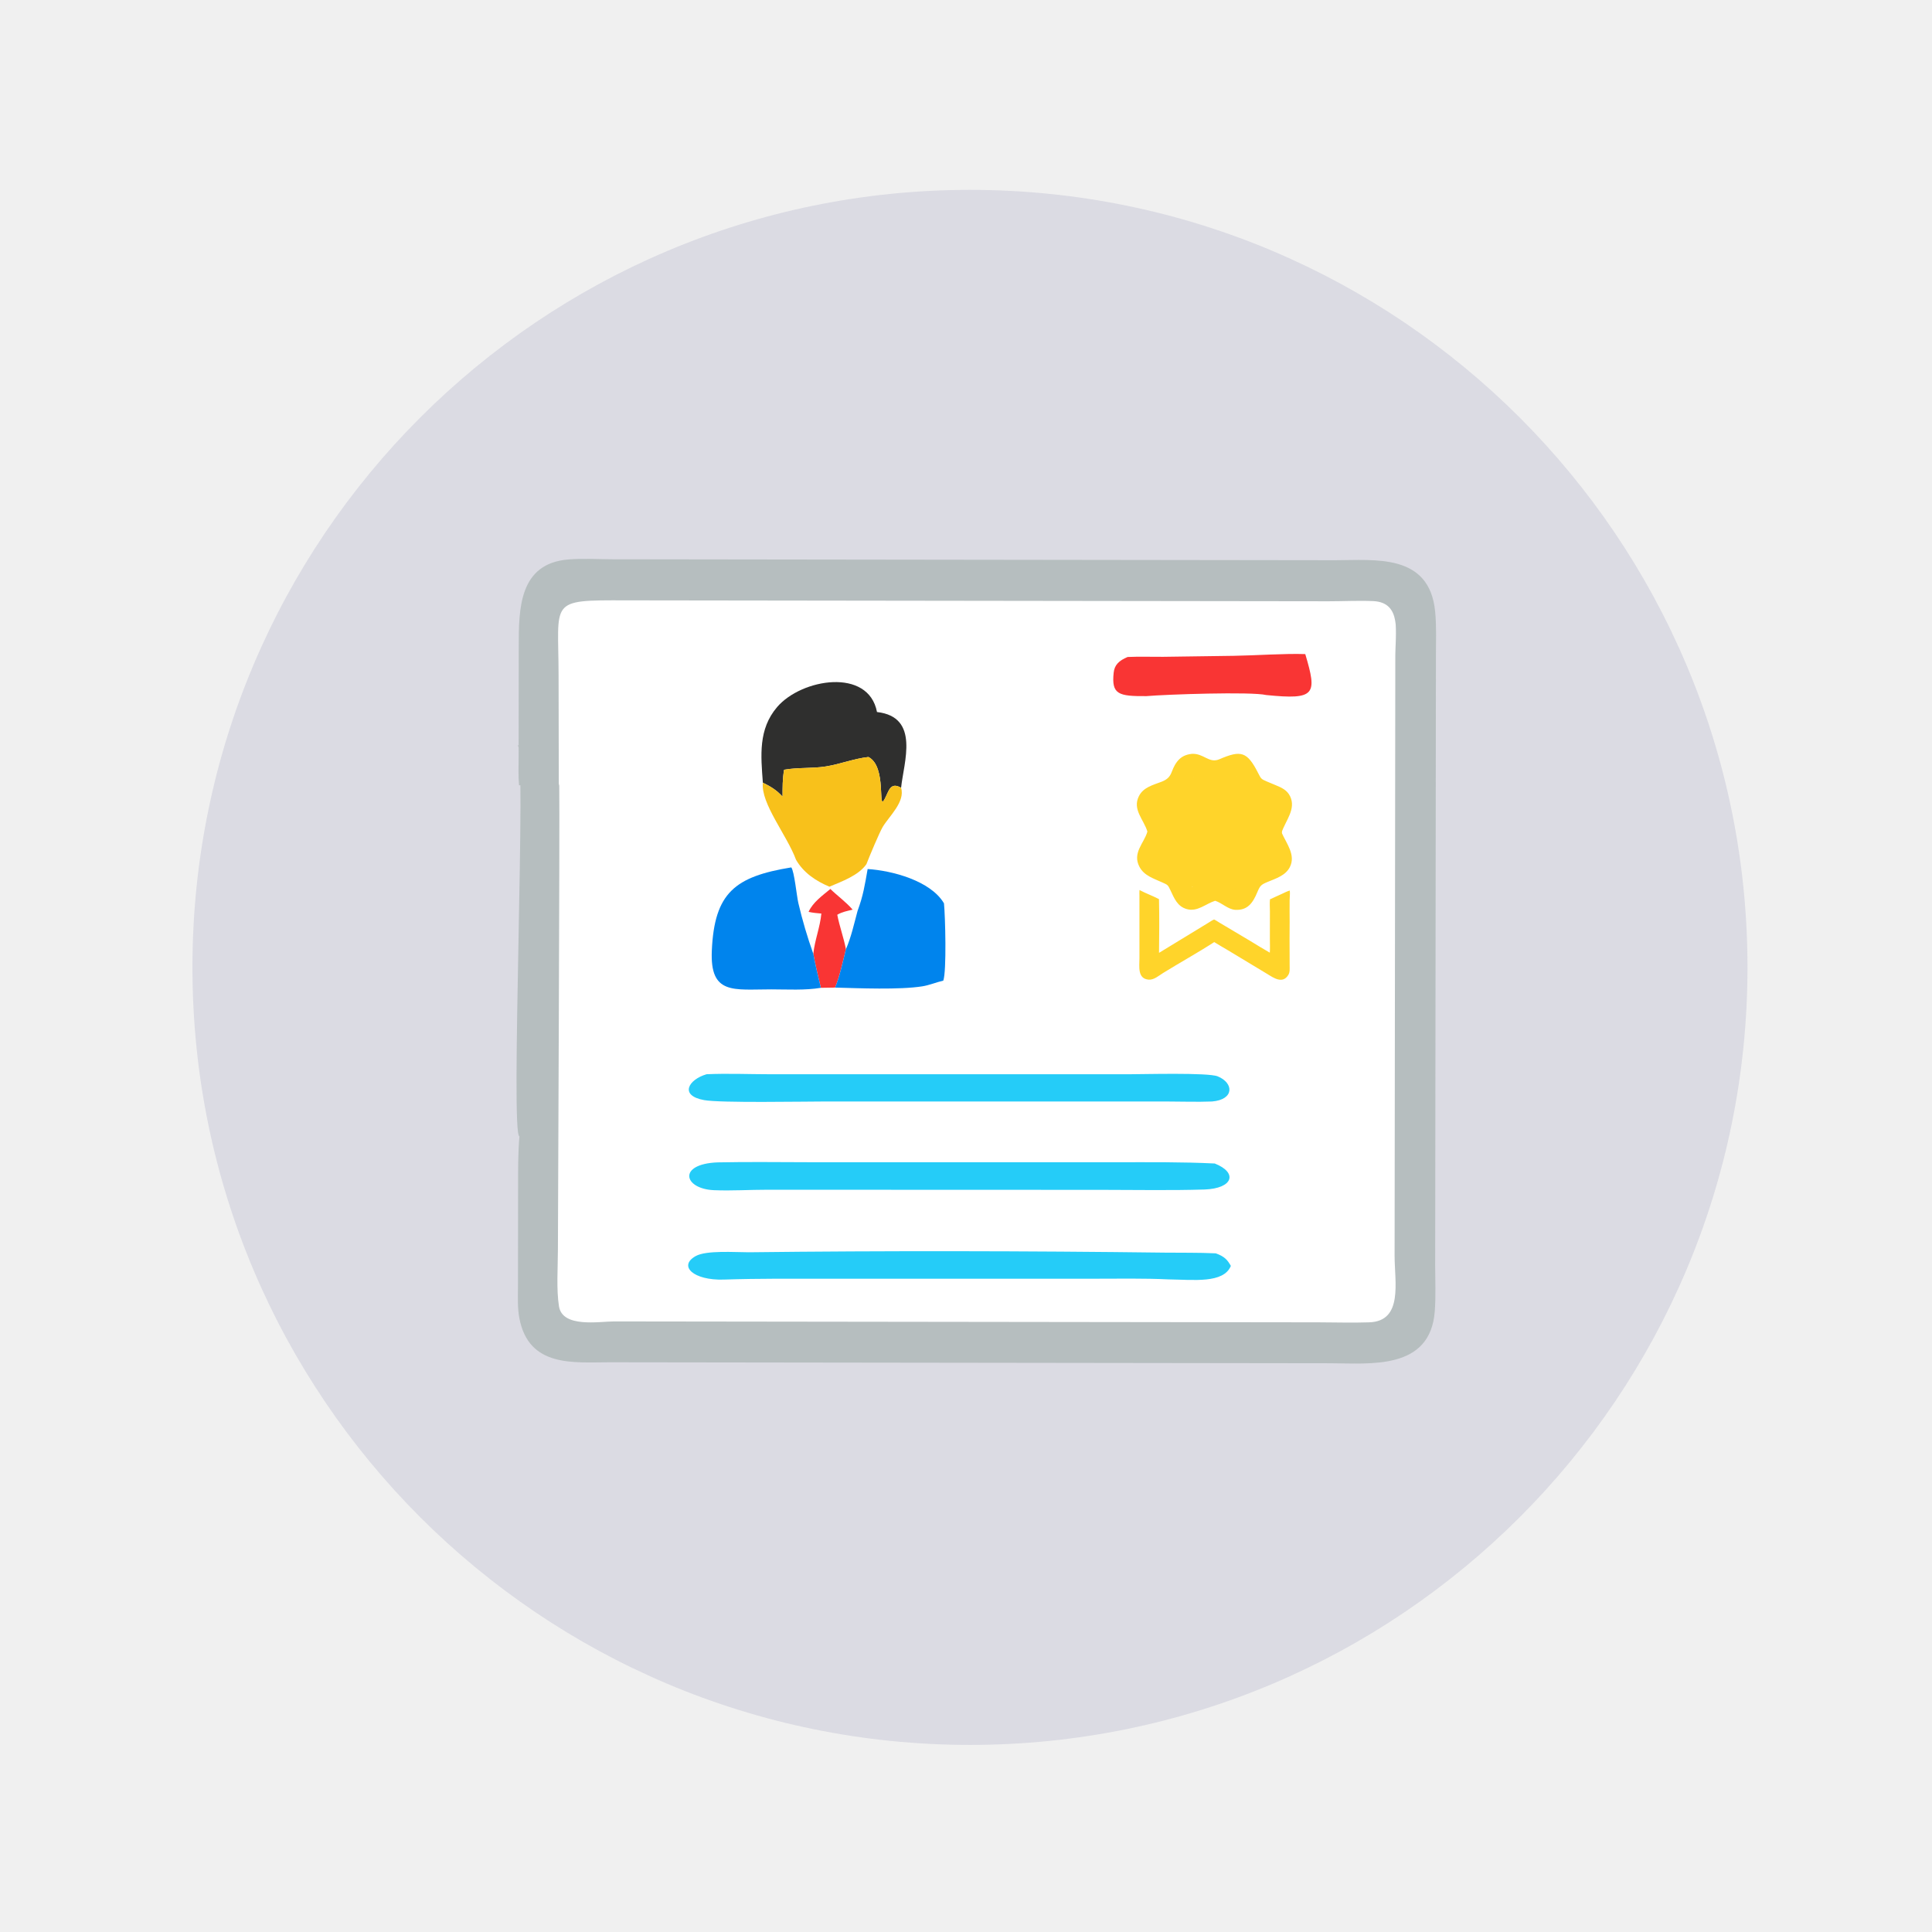
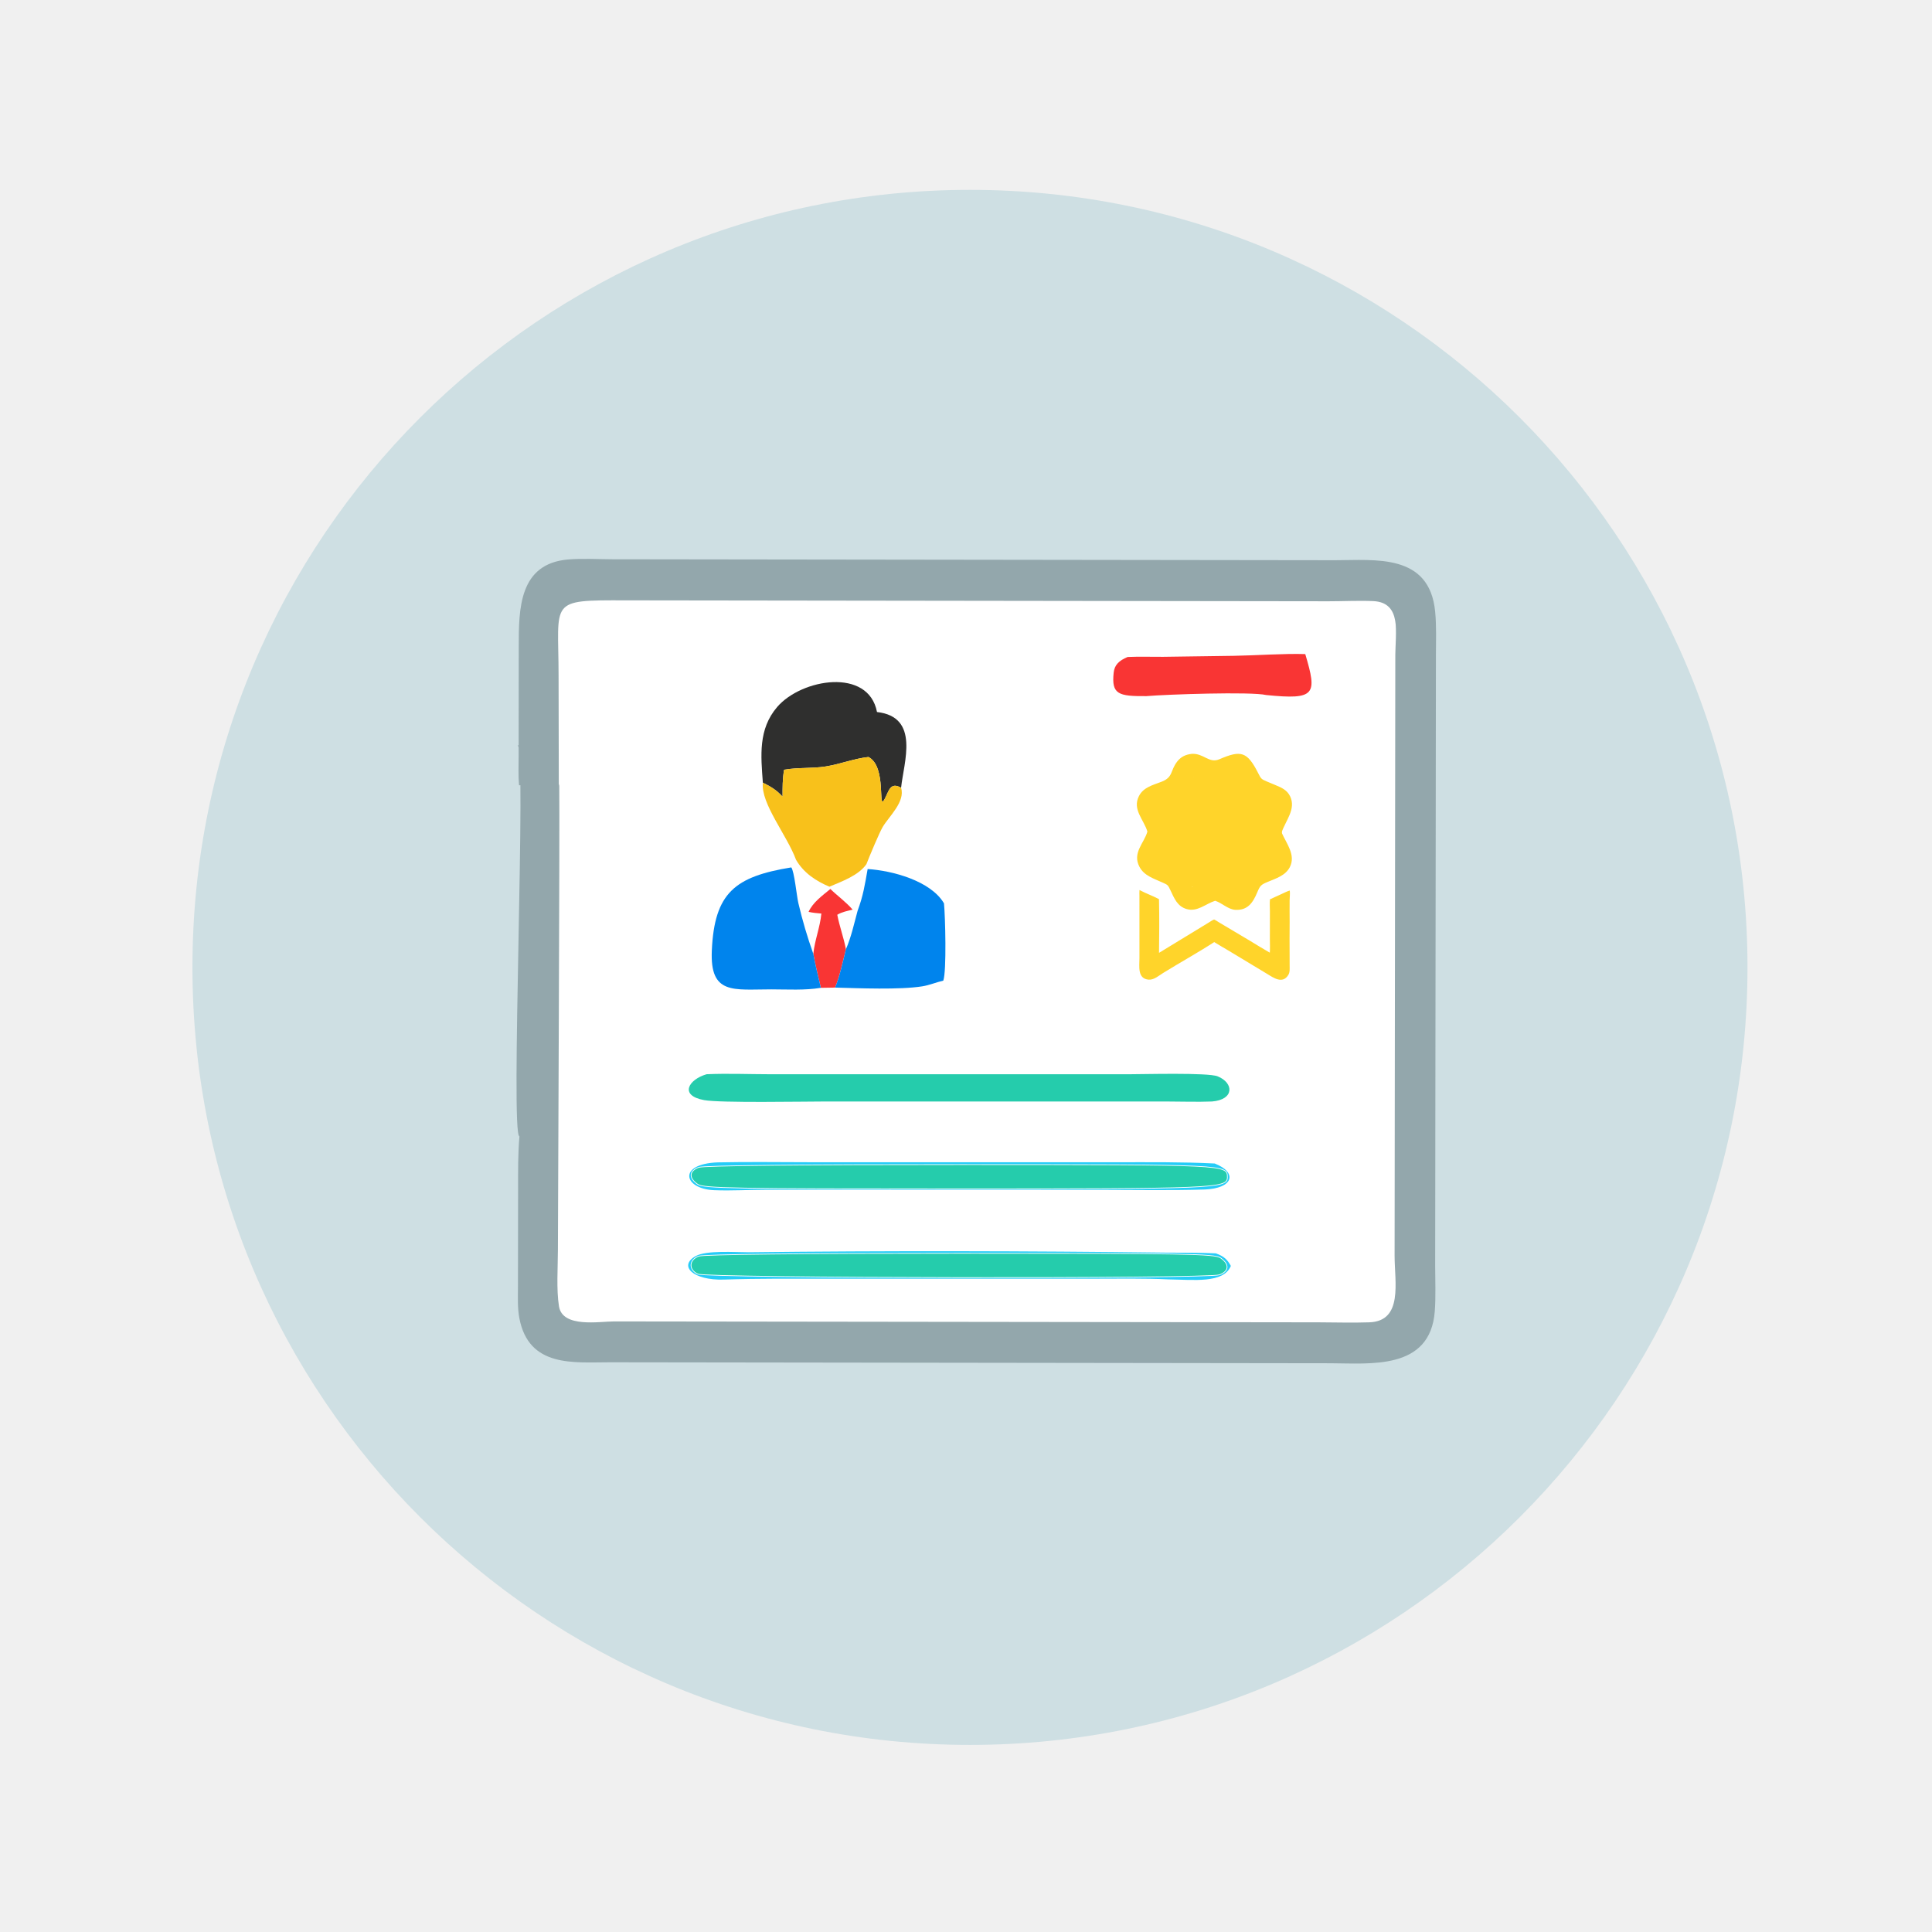
<svg xmlns="http://www.w3.org/2000/svg" width="1024" height="1024" version="1.1" id="svg8">
  <defs id="defs8" />
-   <circle style="fill:#dbdbe3;fill-opacity:1;stroke-width:0;paint-order:stroke fill markers" id="path9" cx="514.102" cy="512.737" r="412.104" />
+   <circle style="fill:#cedfe3;fill-opacity:1;stroke-width:0;paint-order:stroke fill markers" id="path9" cx="514.102" cy="512.737" r="412.104" />
  <rect style="fill:#ffffff;fill-opacity:1;stroke:#000000;stroke-width:0;stroke-opacity:1;paint-order:stroke fill markers" id="rect14" width="447.064" height="399.983" x="292.797" y="309.686" ry="21.903" />
  <path fill="#ffffff" d="m 285.346,765.989 c -1.012,-10.496 0.97,-47.198 0.971,-57.721 l 0.097,-336.099 c -0.083,-45.058 3.392,-72.295 66.031,-72.277 l 307.604,0.035 c 13.674,-0.092 27.131,0.018 40.782,0.705 -3.214,3.47 -8.492,4.639 -12.314,7.489 -13.727,10.235 -12.339,26.6 -11.341,40.764 l 0.116,1.53 c -1.208,4.844 -0.399,17.449 -0.397,23.227 l 0.013,369.39 c 0.025,25.284 6.003,64.718 -35.369,70.452 -7.426,1.03 -14.612,0.625 -22.078,0.586 l -27.99,-0.014 c -6.437,-0.05 -13.091,0.429 -19.493,0.025 4.305,-0.473 8.814,-0.308 13.156,-0.352 -36.504,-18.849 -43.021,-26.463 -40.61,-63.497 -11.532,0.516 11.631,16.175 0.081,16.173 z" id="path3" style="fill:none;stroke-width:1.6" />
  <path fill="#f93534" d="m 428.561,483.303 c 2.272,-5.07 7.41,-8.682 11.556,-12.125 3.874,3.775 8.234,6.827 11.801,10.957 -2.79,0.678 -5.65,1.2 -8.142,2.704 1.178,6.192 3.413,12.106 4.577,18.25 -1.384,5.609 -3.522,15.397 -5.767,20.35 l -7.502,0.121 c -1.475,-5.976 -2.881,-11.95 -4.015,-18.003 0.764,-7.312 3.591,-14.11 4.268,-21.352 -2.293,-0.194 -4.531,-0.387 -6.777,-0.901 z" id="path4" style="stroke-width:1.6" />
  <path fill="#f93534" d="m 607.586,368.962 c -14.814,0.1 -18.553,-0.916 -17.314,-12.436 0.433,-4.032 2.689,-6.327 7.374,-8.31 6.245,-0.288 12.526,-0.04 18.784,-0.092 l 37.514,-0.526 c 11.623,-0.18 26.873,-1.295 37.875,-0.916 6.399,21.481 5.498,24.326 -20.672,21.703 -7.968,-1.88 -53.011,-0.345 -63.56,0.577 z" id="path5" style="stroke-width:1.6" />
  <path fill="#25ccf8" d="m 396.879,663.73 c 72.421,-0.854 147.853,-0.711 220.458,0.191 9.16,0.114 17.863,-0.068 27.053,0.377 4.837,1.719 6.26,3.642 7.991,6.655 -3.869,9.395 -19.718,7.338 -33.009,7.149 -13.185,-0.626 -26.576,-0.356 -39.798,-0.354 l -139.744,9.4e-4 c -18.774,0.002 -37.504,-0.164 -56.256,0.452 -15.944,0.524 -24.297,-7.18 -14.829,-12.462 5.62,-3.136 20.629,-2.014 28.134,-2.009 z" id="path6" style="stroke-width:1.6" />
-   <path fill="#25ccf8" d="m 374.488,569.367 c 11.048,-0.493 22.75,-0.004 33.869,0.007 l 189.456,0.009 c 7.816,0.003 42.425,-0.982 47.563,1.097 8.717,3.527 8.848,12.404 -3.014,13.336 -7.933,0.311 -16.086,0.002 -24.052,-9.3e-4 l -180.713,-0.006 c -11.599,0.003 -55.808,0.843 -64.415,-0.729 -13.303,-2.431 -8.315,-10.888 1.306,-13.712 z" id="path7" style="stroke-width:1.6" />
+   <path fill="#25ccf8" d="m 374.488,569.367 c 11.048,-0.493 22.75,-0.004 33.869,0.007 l 189.456,0.009 c 7.816,0.003 42.425,-0.982 47.563,1.097 8.717,3.527 8.848,12.404 -3.014,13.336 -7.933,0.311 -16.086,0.002 -24.052,-9.3e-4 l -180.713,-0.006 c -11.599,0.003 -55.808,0.843 -64.415,-0.729 -13.303,-2.431 -8.315,-10.888 1.306,-13.712 z" id="path7" style="stroke-width:1.6;fill:#25ccac;fill-opacity:1" />
  <path fill="#25ccf8" d="m 380.313,616.086 c 16.673,-0.365 33.541,-0.075 50.236,-0.078 l 161.441,9.4e-4 c 17.229,0.004 34.671,-0.187 51.847,0.67 12.367,4.889 9.696,13.226 -5.347,13.782 -18.144,0.561 -36.566,0.183 -54.746,0.184 l -176.939,-0.061 c -9.321,-0.014 -19.134,0.639 -28.394,0.239 -16.137,-0.699 -19.396,-13.897 1.903,-14.738 z" id="path8" style="stroke-width:1.6" />
  <path fill="#0084ed" d="m 459.868,460.606 c 12.872,0.812 33.324,6.143 40.459,18.167 0.687,6.818 1.449,35.884 -0.361,40.983 -3.717,0.851 -7.332,2.417 -11.087,3.014 -12.116,1.926 -33.616,1.002 -46.291,0.668 2.245,-4.954 4.383,-14.741 5.767,-20.35 2.811,-6.386 4.337,-13.551 6.169,-20.278 3.019,-8.124 3.867,-13.83 5.345,-22.204 z" id="path9-3" style="stroke-width:1.6" />
  <path fill="#0084ed" d="m 419.399,459.743 c 1.624,2.18 2.864,15.128 3.728,18.841 2.101,9.022 4.829,18.255 7.943,26.971 1.134,6.054 2.54,12.028 4.015,18.003 -8.436,1.42 -17.747,0.825 -26.304,0.825 -20.02,7.7e-4 -32.549,3.039 -31.5,-20.57 1.364,-30.706 12.33,-39.21 42.118,-44.07 z" id="path10" style="stroke-width:1.6" />
  <path fill="#2f2f2e" d="m 404.331,414.836 c -1.069,-14.399 -2.495,-28.327 7.574,-40.099 12.852,-15.024 48.407,-21.04 52.92,2.648 22.899,2.599 14.18,26.595 12.77,40.14 -5.862,-3.327 -6.492,1.922 -8.767,6.074 -3.812,6.957 1.423,-17.338 -8.532,-22.376 -7.699,0.851 -14.956,3.793 -22.593,5.005 -7.347,1.167 -14.774,0.436 -22.114,1.751 -0.849,4.796 -0.822,9.405 -0.812,14.256 -3.207,-3.517 -6.197,-5.306 -10.446,-7.401 z" id="path11" style="stroke-width:1.6" />
  <path fill="#f8c11b" d="m 415.589,407.981 c 7.34,-1.315 14.767,-0.584 22.114,-1.751 7.636,-1.213 14.894,-4.154 22.593,-5.005 9.955,5.037 4.72,29.332 8.532,22.376 2.276,-4.152 2.905,-9.402 8.767,-6.074 2.305,7.444 -6.365,15.088 -9.765,20.814 -1.741,2.932 -7.117,15.776 -8.607,19.677 -4.207,6.065 -13.117,9.163 -19.614,11.958 -7.204,-3.036 -13.769,-7.408 -17.72,-14.326 -4.787,-12.993 -18.743,-29.775 -17.558,-40.813 4.249,2.095 7.239,3.884 10.446,7.401 -0.009,-4.851 -0.036,-9.46 0.812,-14.256 z" id="path12" style="stroke-width:1.6" />
  <path d="m 603.954,471.731 c 3.365,1.799 6.981,3.058 10.338,4.829 0.216,9.337 0.155,19.128 0.014,28.47 l 26.352,-16.062 c 0.905,-0.558 1.847,-1.223 2.835,-1.616 1.012,0.463 1.985,1.153 2.946,1.726 l 16.229,9.655 c 3.438,2.085 6.854,4.227 10.358,6.196 0.17,-2.385 0.035,-4.876 0.035,-7.273 l 0.017,-14.69 c 0.013,-1.952 -0.216,-4.45 0.051,-6.326 l 6.211,-2.831 c 1.39,-0.641 2.797,-1.393 4.272,-1.802 0.201,1.671 -0.064,3.474 -0.082,5.161 -0.041,3.813 -0.025,7.634 0.011,11.447 -0.109,6.074 -0.021,12.166 -0.019,18.242 l 0.01,4.855 c 0.003,1.659 0.215,3.533 -0.688,5.013 -3.053,5.004 -7.872,1.512 -11.228,-0.536 l -20.658,-12.459 c -2.456,-1.466 -4.975,-2.875 -7.391,-4.403 -8.884,5.748 -18.171,10.847 -27.162,16.421 -2.235,1.386 -4.787,3.703 -7.586,3.484 -6.048,-0.472 -4.89,-7.063 -4.888,-11.317 l -0.007,-32.993 c -0.01,-1.064 -0.065,-2.134 0.03,-3.196 z" id="path1-9" style="fill:#ffd42a;stroke-width:1.6" />
  <path d="m 631.593,399.564 c 6.419,-0.433 9.147,5.241 14.714,2.846 11.43,-4.918 14.707,-4.153 20.579,7.414 1.522,2.997 1.623,3.121 4.634,4.408 l 4.477,1.87 c 3.217,1.325 6.168,2.605 7.782,5.939 3.273,6.764 -2.375,12.845 -4.514,19.19 2.534,5.798 7.7,11.976 4.334,18.438 -2.31,4.433 -7.411,5.965 -11.725,7.769 -3.472,1.452 -4.005,1.951 -5.48,5.477 -2.322,5.551 -5.101,9.726 -11.771,9.311 -3.934,-0.341 -6.888,-3.637 -10.563,-4.794 -5.076,1.598 -9.419,6.044 -15.115,4.389 -4.911,-1.427 -6.544,-5.63 -8.532,-9.853 -1.451,-3.084 -1.474,-2.926 -4.374,-4.258 -4.505,-2.07 -9.561,-3.515 -12.073,-8.214 -3.973,-7.43 2.445,-12.61 4.145,-18.639 l 0.03,-0.111 c -1.906,-6.384 -8.061,-11.649 -4.511,-18.748 2.38,-4.758 7.489,-5.904 12.011,-7.657 6.278,-2.433 4.505,-5.852 8.314,-10.726 2.003,-2.563 4.496,-3.691 7.637,-4.051 z m 23.308,11.932 c -5.644,1.742 -9.514,5.165 -15.696,2.919 -2.218,-0.806 -4.322,-1.901 -6.551,-2.693 -5.655,9.072 -2.951,9.649 -13.128,13.454 -1.695,0.634 -3.318,1.49 -5.016,2.1 0.25,0.694 0.755,1.599 1.128,2.245 2.41,4.17 5.101,9.236 3.825,14.142 -0.978,3.758 -3.53,6.715 -4.753,10.348 2.402,2.128 6.7,3.049 9.572,4.758 4.01,2.386 5.633,7.296 7.663,11.305 0.318,-0.162 0.629,-0.322 0.965,-0.446 1.764,-0.73 3.514,-1.494 5.268,-2.247 5.047,-2.168 5.895,-2.194 10.797,-0.126 2.147,0.906 4.189,1.961 6.296,2.928 5.757,-12.596 5.912,-10.142 17.612,-15.886 -3.348,-9.119 -7.782,-10.268 -2.742,-21.343 0.839,-1.844 1.704,-3.811 2.801,-5.515 -8.758,-3.913 -11.039,-2.873 -15.66,-11.787 -0.283,-0.545 -1.847,-4.051 -2.383,-4.155 z" id="path2-2" style="fill:#ffd42a;stroke-width:1.6" />
  <ellipse style="fill:#ffd42a;fill-opacity:1;stroke:#000000;stroke-width:0;stroke-opacity:1;paint-order:stroke fill markers" id="path13" cx="644.492" cy="440.984" rx="34.908" ry="31.156" />
-   <path fill="#b6bebf" d="m 275.322,602.286 c -4.937,-0.076 3.909,-206.646 -0.987,-207.226 11.761,-0.244 18.262,1.61 22.081,21.456 0.315,20.146 -0.679,225.712 -0.711,245.861 -0.014,9.236 -0.872,21.077 0.57,30.013 1.863,11.542 21.378,7.998 29.185,7.99 l 373.367,0.477 c 8.945,0.016 17.984,0.317 26.919,0.003 18.05,-0.632 13.412,-21.32 13.421,-35.314 l 0.378,-318.56 c 0.013,-11.002 3.686,-27.691 -11.687,-28.384 -7.846,-0.354 -15.899,0.096 -23.771,0.087 l -372.442,-0.487 c -41.281,-0.118 -35.59,-0.261 -35.587,39.888 l 0.121,58.137 -21.076,-0.032 c -0.46,-5.064 -0.222,-10.349 -0.217,-15.44 l 0.062,-58.087 c 0.013,-19.763 0.014,-44.014 26.32,-46.147 7.624,-0.619 15.609,-0.114 23.269,-0.092 l 383.123,0.503 c 21.101,-0.011 50.047,-3.792 53.009,27.301 0.734,7.709 0.419,15.621 0.402,23.363 l -0.404,323.199 c 0.007,8.013 0.4,16.224 -0.207,24.209 -2.387,31.392 -34.28,27.593 -55.435,27.547 l -381.757,-0.508 c -19.012,-0.02 -43.01,2.994 -48.014,-23.456 -1.022,-5.401 -0.73,-11.17 -0.719,-16.654 l 0.069,-52.576 c 0.008,-9.025 -0.091,-18.079 0.717,-27.074 z" id="path2-9" style="stroke-width:1.6" />
+   <path fill="#b6bebf" d="m 275.322,602.286 c -4.937,-0.076 3.909,-206.646 -0.987,-207.226 11.761,-0.244 18.262,1.61 22.081,21.456 0.315,20.146 -0.679,225.712 -0.711,245.861 -0.014,9.236 -0.872,21.077 0.57,30.013 1.863,11.542 21.378,7.998 29.185,7.99 l 373.367,0.477 c 8.945,0.016 17.984,0.317 26.919,0.003 18.05,-0.632 13.412,-21.32 13.421,-35.314 l 0.378,-318.56 c 0.013,-11.002 3.686,-27.691 -11.687,-28.384 -7.846,-0.354 -15.899,0.096 -23.771,0.087 l -372.442,-0.487 c -41.281,-0.118 -35.59,-0.261 -35.587,39.888 l 0.121,58.137 -21.076,-0.032 c -0.46,-5.064 -0.222,-10.349 -0.217,-15.44 l 0.062,-58.087 c 0.013,-19.763 0.014,-44.014 26.32,-46.147 7.624,-0.619 15.609,-0.114 23.269,-0.092 l 383.123,0.503 c 21.101,-0.011 50.047,-3.792 53.009,27.301 0.734,7.709 0.419,15.621 0.402,23.363 l -0.404,323.199 c 0.007,8.013 0.4,16.224 -0.207,24.209 -2.387,31.392 -34.28,27.593 -55.435,27.547 l -381.757,-0.508 c -19.012,-0.02 -43.01,2.994 -48.014,-23.456 -1.022,-5.401 -0.73,-11.17 -0.719,-16.654 l 0.069,-52.576 c 0.008,-9.025 -0.091,-18.079 0.717,-27.074 z" id="path2-9" style="stroke-width:1.6;fill:#93a7ac" />
+   <path style="fill:#25ccac;fill-opacity:1;stroke:#ffffff;stroke-width:0.756;paint-order:stroke fill markers" d="m 369.84,627.497 c -4.629,-3.242 -4.412,-6.697 0.538,-8.579 2.506,-0.953 55.056,-1.511 139.246,-1.48 141.785,0.052 140.712,0.002 140.712,6.638 0,5.564 -7.333,5.864 -143.445,5.864 -118.346,0 -133.961,-0.278 -137.05,-2.442 z" id="path1" />
+   <path style="fill:#25ccac;fill-opacity:1;stroke:#ffffff;stroke-width:0.756;paint-order:stroke fill markers" d="m 369.884,675.093 c -4.779,-2.305 -4.513,-7.203 0.494,-9.107 2.501,-0.951 54.924,-1.53 138.504,-1.53 119.175,0 134.877,0.278 137.967,2.442 4.629,3.242 4.412,6.697 -0.538,8.579 -5.857,2.227 -271.781,1.857 -276.428,-0.385 z" id="path2" />
</svg>
